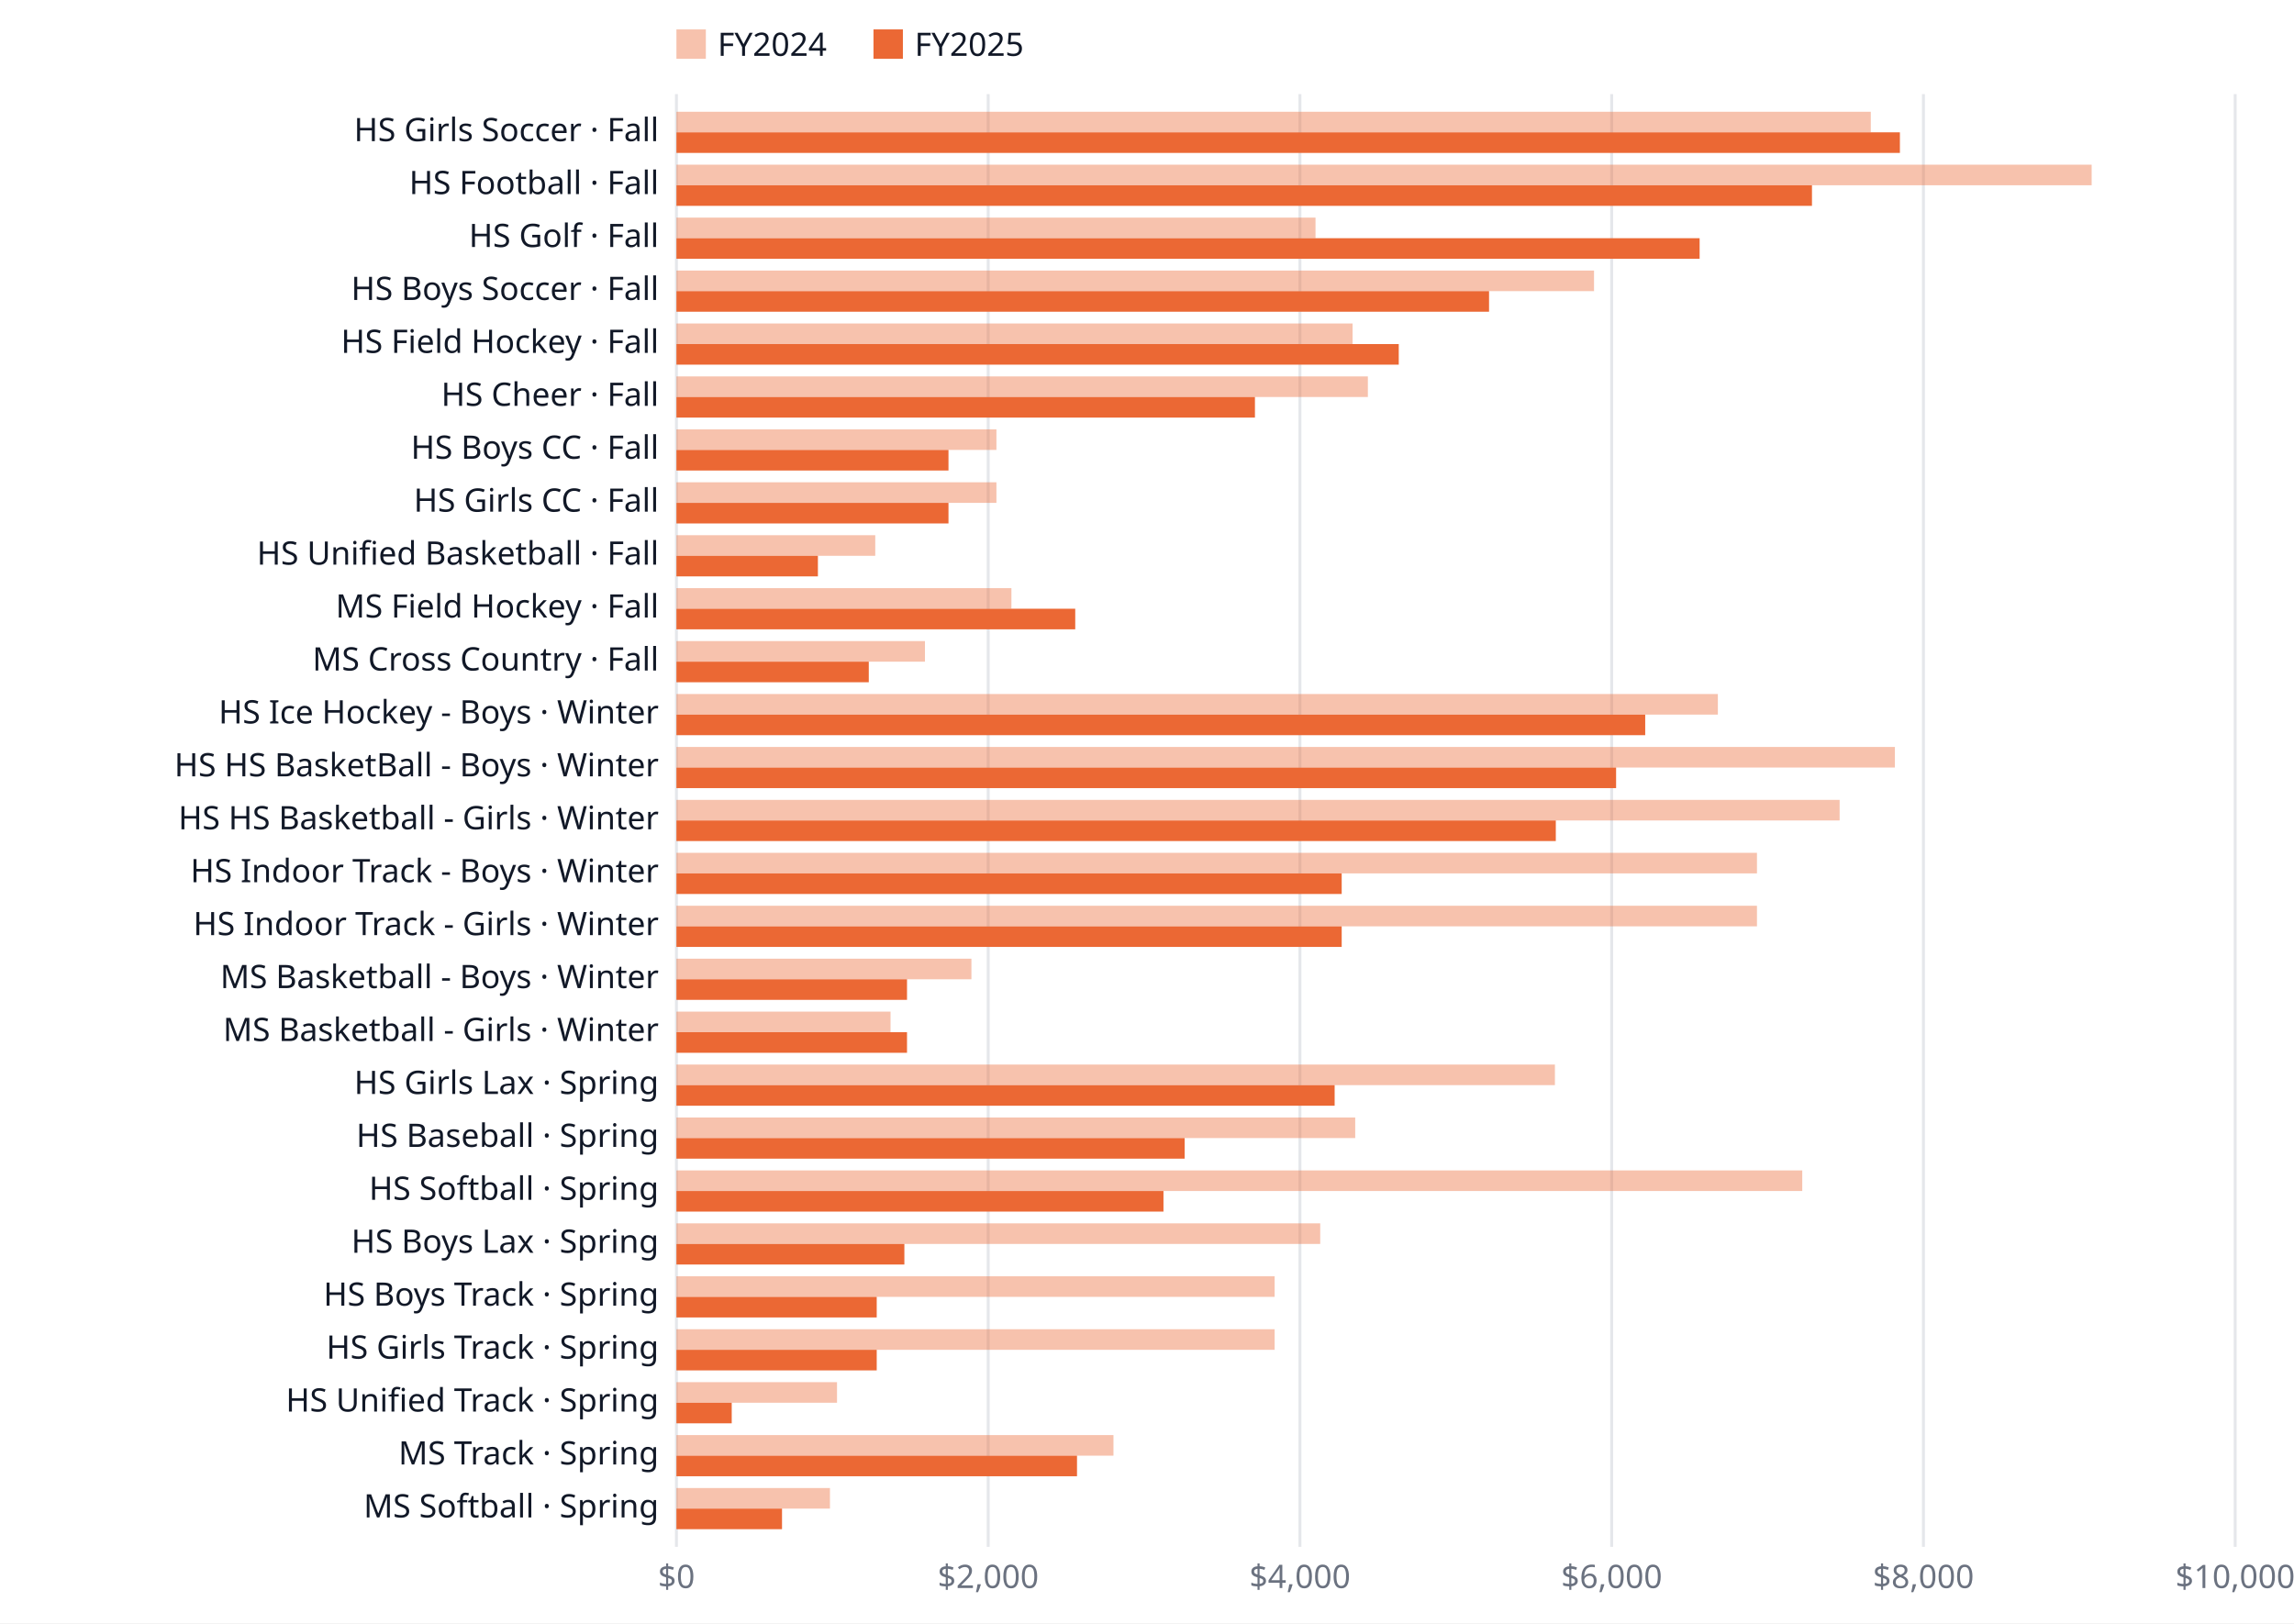
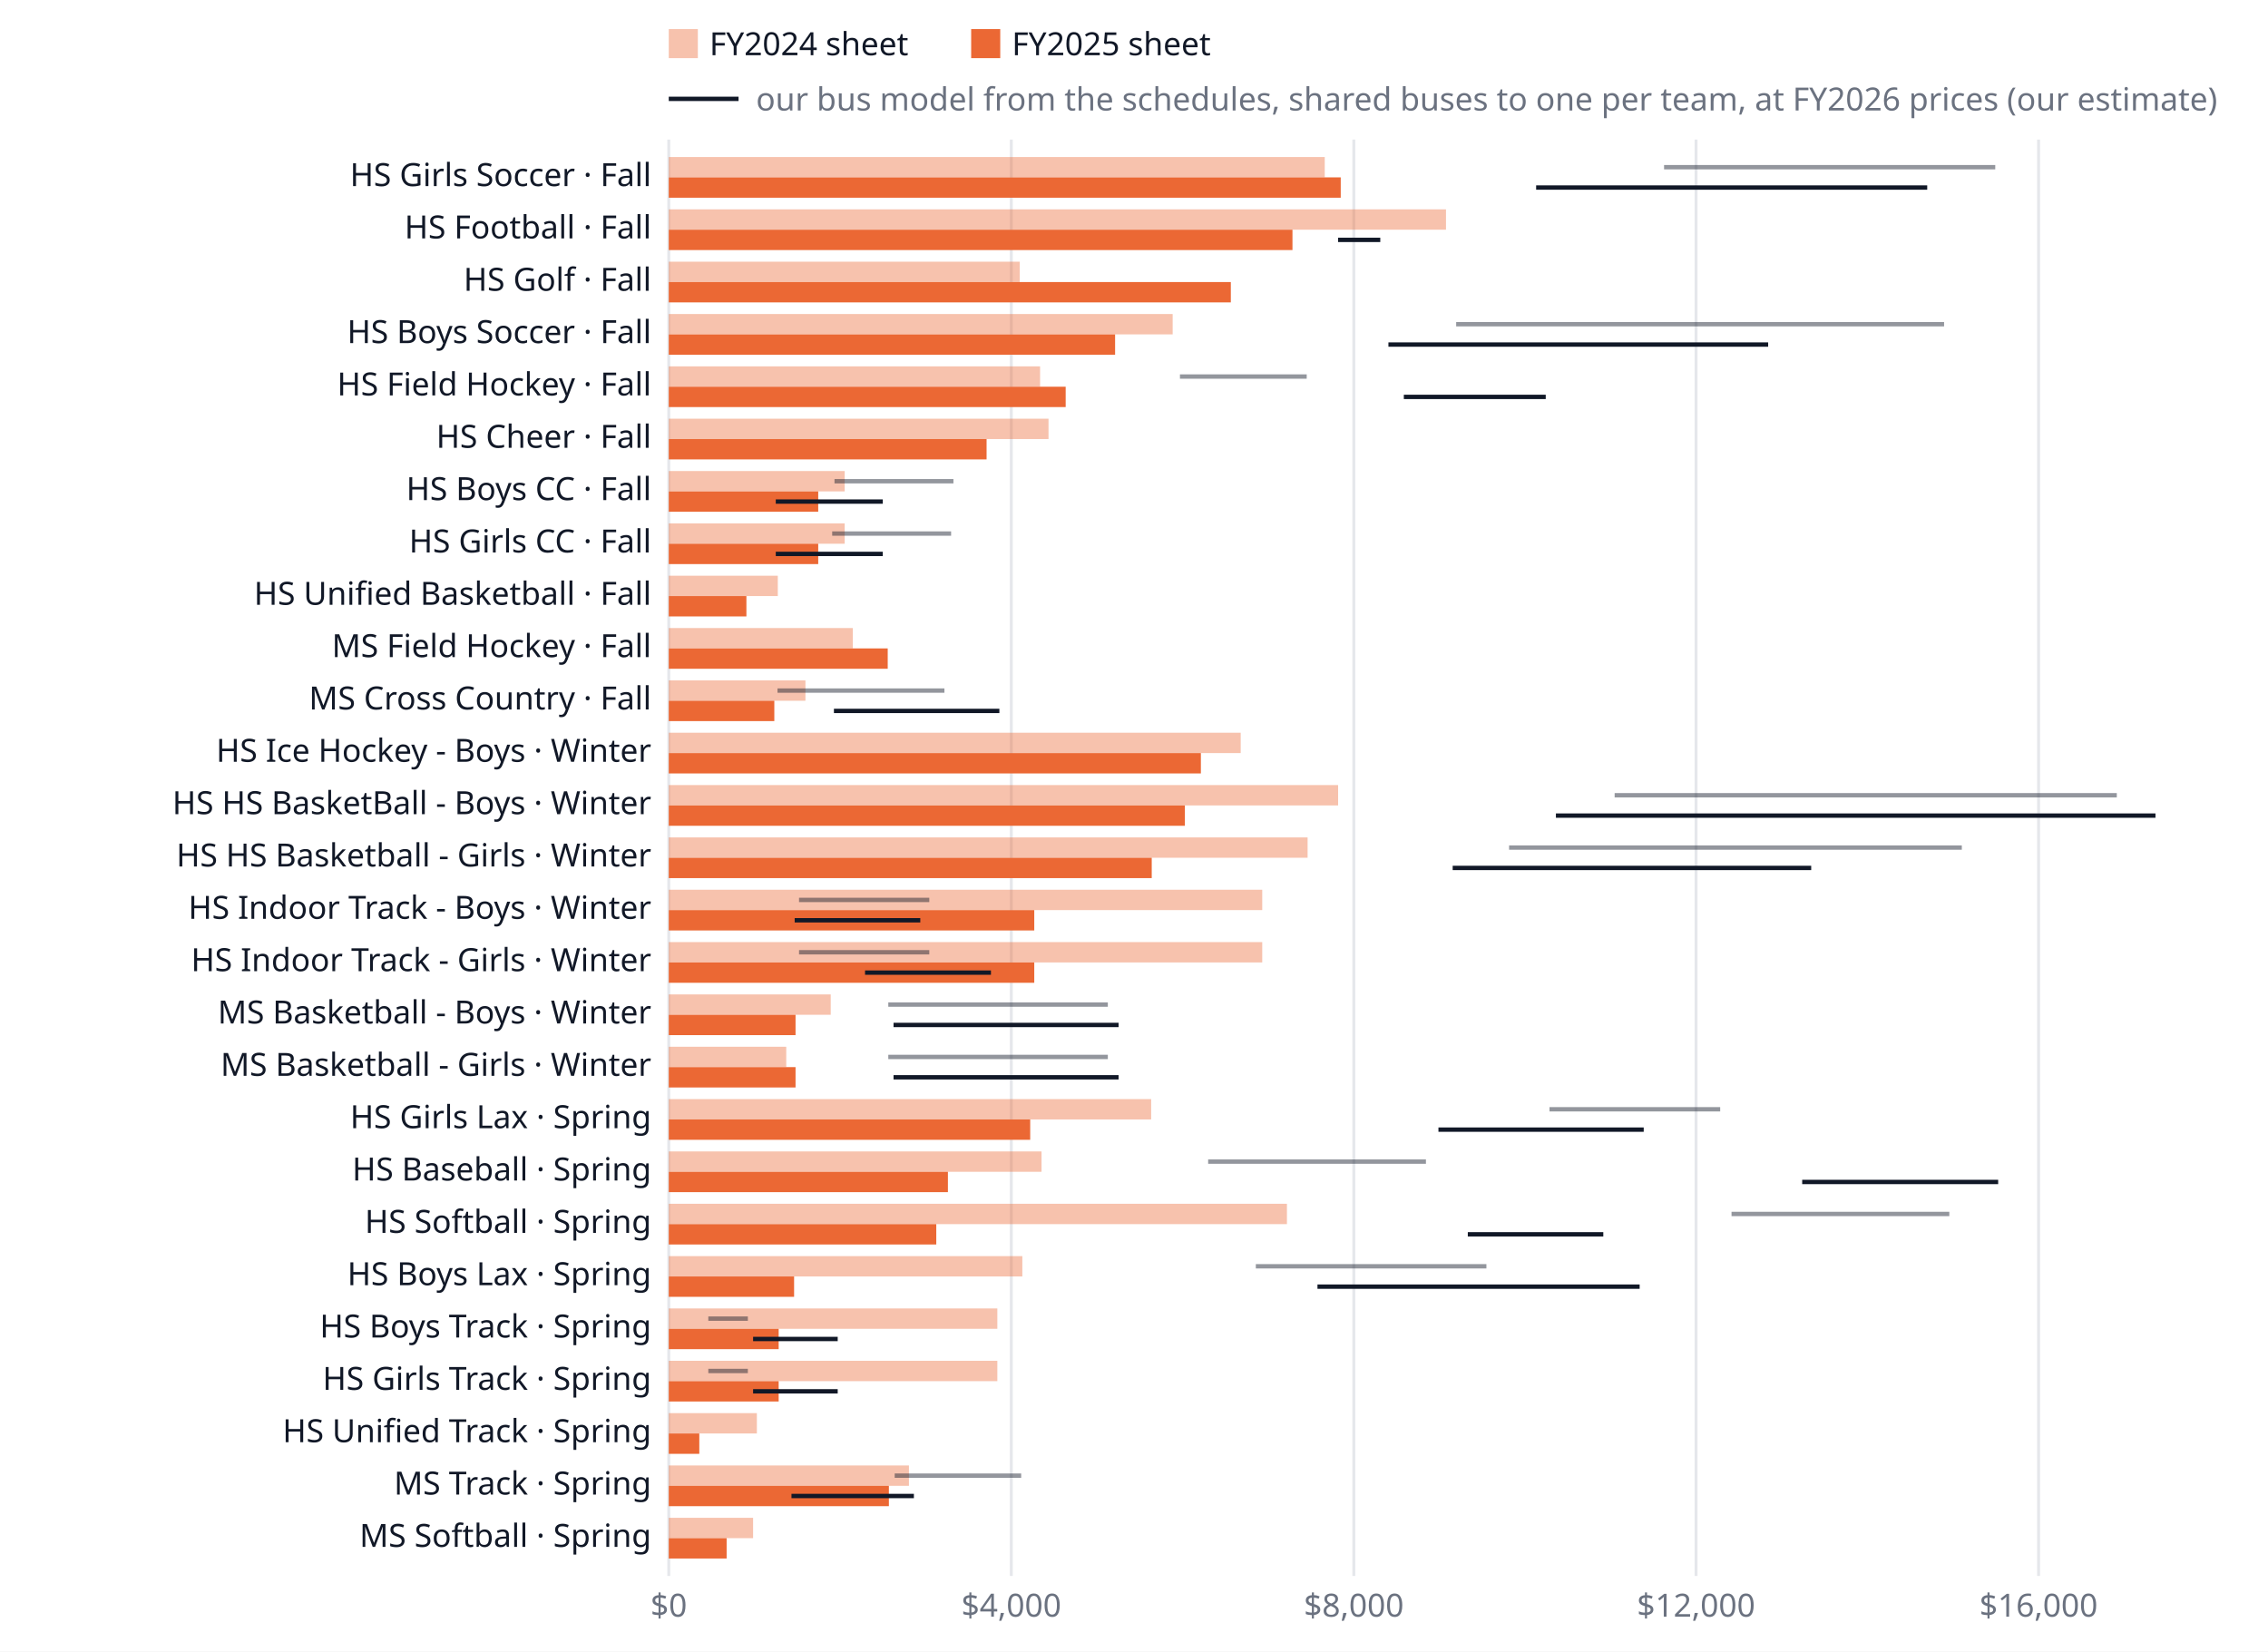
- <svg xmlns="http://www.w3.org/2000/svg" viewBox="0 0 780 552" font-family="system-ui,sans-serif" font-size="11">
+ <svg xmlns="http://www.w3.org/2000/svg" viewBox="0 0 780 568" font-family="system-ui,sans-serif" font-size="11">
  <rect width="100%" height="100%" fill="#ffffff" />
-   <line x1="230.0" x2="230.0" y1="32" y2="526" stroke="#e5e7eb" />
-   <text x="230.0" y="540" text-anchor="middle" fill="#6b7280">$0</text>
-   <line x1="336.0" x2="336.0" y1="32" y2="526" stroke="#e5e7eb" />
-   <text x="336.0" y="540" text-anchor="middle" fill="#6b7280">$2,000</text>
-   <line x1="442.0" x2="442.0" y1="32" y2="526" stroke="#e5e7eb" />
-   <text x="442.0" y="540" text-anchor="middle" fill="#6b7280">$4,000</text>
-   <line x1="548.0" x2="548.0" y1="32" y2="526" stroke="#e5e7eb" />
-   <text x="548.0" y="540" text-anchor="middle" fill="#6b7280">$6,000</text>
-   <line x1="654.0" x2="654.0" y1="32" y2="526" stroke="#e5e7eb" />
-   <text x="654.0" y="540" text-anchor="middle" fill="#6b7280">$8,000</text>
-   <line x1="760.0" x2="760.0" y1="32" y2="526" stroke="#e5e7eb" />
-   <text x="760.0" y="540" text-anchor="middle" fill="#6b7280">$10,000</text>
-   <text x="224" y="48" text-anchor="end" fill="#111827">HS Girls Soccer · Fall</text>
-   <rect x="230" y="38" width="406.1" height="7" fill="#eb6834" fill-opacity="0.4" />
-   <rect x="230" y="45" width="416.0" height="7" fill="#eb6834" />
-   <text x="224" y="66" text-anchor="end" fill="#111827">HS Football · Fall</text>
-   <rect x="230" y="56" width="481.2" height="7" fill="#eb6834" fill-opacity="0.4" />
-   <rect x="230" y="63" width="386.1" height="7" fill="#eb6834" />
-   <text x="224" y="84" text-anchor="end" fill="#111827">HS Golf · Fall</text>
-   <rect x="230" y="74" width="217.3" height="7" fill="#eb6834" fill-opacity="0.4" />
-   <rect x="230" y="81" width="347.9" height="7" fill="#eb6834" />
-   <text x="224" y="102" text-anchor="end" fill="#111827">HS Boys Soccer · Fall</text>
-   <rect x="230" y="92" width="312.0" height="7" fill="#eb6834" fill-opacity="0.4" />
-   <rect x="230" y="99" width="276.3" height="7" fill="#eb6834" />
-   <text x="224" y="120" text-anchor="end" fill="#111827">HS Field Hockey · Fall</text>
-   <rect x="230" y="110" width="229.9" height="7" fill="#eb6834" fill-opacity="0.4" />
-   <rect x="230" y="117" width="245.6" height="7" fill="#eb6834" />
-   <text x="224" y="138" text-anchor="end" fill="#111827">HS Cheer · Fall</text>
-   <rect x="230" y="128" width="235.1" height="7" fill="#eb6834" fill-opacity="0.4" />
-   <rect x="230" y="135" width="196.7" height="7" fill="#eb6834" />
-   <text x="224" y="156" text-anchor="end" fill="#111827">HS Boys CC · Fall</text>
-   <rect x="230" y="146" width="108.8" height="7" fill="#eb6834" fill-opacity="0.4" />
-   <rect x="230" y="153" width="92.5" height="7" fill="#eb6834" />
-   <text x="224" y="174" text-anchor="end" fill="#111827">HS Girls CC · Fall</text>
-   <rect x="230" y="164" width="108.8" height="7" fill="#eb6834" fill-opacity="0.4" />
-   <rect x="230" y="171" width="92.5" height="7" fill="#eb6834" />
-   <text x="224" y="192" text-anchor="end" fill="#111827">HS Unified Basketball · Fall</text>
-   <rect x="230" y="182" width="67.6" height="7" fill="#eb6834" fill-opacity="0.4" />
-   <rect x="230" y="189" width="48.1" height="7" fill="#eb6834" />
-   <text x="224" y="210" text-anchor="end" fill="#111827">MS Field Hockey · Fall</text>
-   <rect x="230" y="200" width="113.9" height="7" fill="#eb6834" fill-opacity="0.4" />
-   <rect x="230" y="207" width="135.6" height="7" fill="#eb6834" />
-   <text x="224" y="228" text-anchor="end" fill="#111827">MS Cross Country · Fall</text>
-   <rect x="230" y="218" width="84.5" height="7" fill="#eb6834" fill-opacity="0.4" />
-   <rect x="230" y="225" width="65.4" height="7" fill="#eb6834" />
-   <text x="224" y="246" text-anchor="end" fill="#111827">HS Ice Hockey - Boys · Winter</text>
-   <rect x="230" y="236" width="354.1" height="7" fill="#eb6834" fill-opacity="0.4" />
-   <rect x="230" y="243" width="329.4" height="7" fill="#eb6834" />
-   <text x="224" y="264" text-anchor="end" fill="#111827">HS HS BasketBall - Boys · Winter</text>
-   <rect x="230" y="254" width="414.3" height="7" fill="#eb6834" fill-opacity="0.4" />
-   <rect x="230" y="261" width="319.5" height="7" fill="#eb6834" />
-   <text x="224" y="282" text-anchor="end" fill="#111827">HS HS Basketball - Girls · Winter</text>
-   <rect x="230" y="272" width="395.5" height="7" fill="#eb6834" fill-opacity="0.4" />
-   <rect x="230" y="279" width="299.0" height="7" fill="#eb6834" />
-   <text x="224" y="300" text-anchor="end" fill="#111827">HS Indoor Track - Boys · Winter</text>
-   <rect x="230" y="290" width="367.4" height="7" fill="#eb6834" fill-opacity="0.4" />
-   <rect x="230" y="297" width="226.2" height="7" fill="#eb6834" />
-   <text x="224" y="318" text-anchor="end" fill="#111827">HS Indoor Track - Girls · Winter</text>
-   <rect x="230" y="308" width="367.4" height="7" fill="#eb6834" fill-opacity="0.4" />
-   <rect x="230" y="315" width="226.2" height="7" fill="#eb6834" />
-   <text x="224" y="336" text-anchor="end" fill="#111827">MS Basketball - Boys · Winter</text>
-   <rect x="230" y="326" width="100.3" height="7" fill="#eb6834" fill-opacity="0.4" />
-   <rect x="230" y="333" width="78.4" height="7" fill="#eb6834" />
-   <text x="224" y="354" text-anchor="end" fill="#111827">MS Basketball - Girls · Winter</text>
-   <rect x="230" y="344" width="72.8" height="7" fill="#eb6834" fill-opacity="0.4" />
-   <rect x="230" y="351" width="78.4" height="7" fill="#eb6834" />
-   <text x="224" y="372" text-anchor="end" fill="#111827">HS Girls Lax · Spring</text>
-   <rect x="230" y="362" width="298.7" height="7" fill="#eb6834" fill-opacity="0.4" />
-   <rect x="230" y="369" width="223.8" height="7" fill="#eb6834" />
-   <text x="224" y="390" text-anchor="end" fill="#111827">HS Baseball · Spring</text>
-   <rect x="230" y="380" width="230.8" height="7" fill="#eb6834" fill-opacity="0.4" />
-   <rect x="230" y="387" width="172.8" height="7" fill="#eb6834" />
-   <text x="224" y="408" text-anchor="end" fill="#111827">HS Softball · Spring</text>
-   <rect x="230" y="398" width="382.8" height="7" fill="#eb6834" fill-opacity="0.4" />
-   <rect x="230" y="405" width="165.6" height="7" fill="#eb6834" />
-   <text x="224" y="426" text-anchor="end" fill="#111827">HS Boys Lax · Spring</text>
-   <rect x="230" y="416" width="218.9" height="7" fill="#eb6834" fill-opacity="0.4" />
-   <rect x="230" y="423" width="77.5" height="7" fill="#eb6834" />
-   <text x="224" y="444" text-anchor="end" fill="#111827">HS Boys Track · Spring</text>
-   <rect x="230" y="434" width="203.4" height="7" fill="#eb6834" fill-opacity="0.4" />
-   <rect x="230" y="441" width="68.1" height="7" fill="#eb6834" />
-   <text x="224" y="462" text-anchor="end" fill="#111827">HS Girls Track · Spring</text>
-   <rect x="230" y="452" width="203.4" height="7" fill="#eb6834" fill-opacity="0.4" />
-   <rect x="230" y="459" width="68.1" height="7" fill="#eb6834" />
-   <text x="224" y="480" text-anchor="end" fill="#111827">HS Unified Track · Spring</text>
-   <rect x="230" y="470" width="54.6" height="7" fill="#eb6834" fill-opacity="0.4" />
-   <rect x="230" y="477" width="18.8" height="7" fill="#eb6834" />
-   <text x="224" y="498" text-anchor="end" fill="#111827">MS Track · Spring</text>
-   <rect x="230" y="488" width="148.6" height="7" fill="#eb6834" fill-opacity="0.4" />
-   <rect x="230" y="495" width="136.2" height="7" fill="#eb6834" />
-   <text x="224" y="516" text-anchor="end" fill="#111827">MS Softball · Spring</text>
-   <rect x="230" y="506" width="52.2" height="7" fill="#eb6834" fill-opacity="0.4" />
-   <rect x="230" y="513" width="35.9" height="7" fill="#eb6834" />
+   <line x1="230.0" x2="230.0" y1="48" y2="542" stroke="#e5e7eb" />
+   <text x="230.0" y="556" text-anchor="middle" fill="#6b7280">$0</text>
+   <line x1="347.8" x2="347.8" y1="48" y2="542" stroke="#e5e7eb" />
+   <text x="347.8" y="556" text-anchor="middle" fill="#6b7280">$4,000</text>
+   <line x1="465.6" x2="465.6" y1="48" y2="542" stroke="#e5e7eb" />
+   <text x="465.6" y="556" text-anchor="middle" fill="#6b7280">$8,000</text>
+   <line x1="583.3" x2="583.3" y1="48" y2="542" stroke="#e5e7eb" />
+   <text x="583.3" y="556" text-anchor="middle" fill="#6b7280">$12,000</text>
+   <line x1="701.1" x2="701.1" y1="48" y2="542" stroke="#e5e7eb" />
+   <text x="701.1" y="556" text-anchor="middle" fill="#6b7280">$16,000</text>
+   <text x="224" y="64" text-anchor="end" fill="#111827">HS Girls Soccer · Fall</text>
+   <rect x="230" y="54" width="225.6" height="7" fill="#eb6834" fill-opacity="0.4" />
+   <line x1="572.3" x2="686.2" y1="57.5" y2="57.5" stroke="#111827" stroke-width="1.5" stroke-opacity="0.45" />
+   <rect x="230" y="61" width="231.1" height="7" fill="#eb6834" fill-opacity="1" />
+   <line x1="528.3" x2="662.8" y1="64.5" y2="64.5" stroke="#111827" stroke-width="1.5" stroke-opacity="1" />
+   <text x="224" y="82" text-anchor="end" fill="#111827">HS Football · Fall</text>
+   <rect x="230" y="72" width="267.3" height="7" fill="#eb6834" fill-opacity="0.4" />
+   <line x1="619.8" x2="619.8" y1="75.5" y2="75.5" stroke="#111827" stroke-width="1.5" stroke-opacity="0.45" />
+   <rect x="230" y="79" width="214.5" height="7" fill="#eb6834" fill-opacity="1" />
+   <line x1="460.2" x2="474.7" y1="82.5" y2="82.5" stroke="#111827" stroke-width="1.5" stroke-opacity="1" />
+   <text x="224" y="100" text-anchor="end" fill="#111827">HS Golf · Fall</text>
+   <rect x="230" y="90" width="120.7" height="7" fill="#eb6834" fill-opacity="0.4" />
+   <line x1="418.5" x2="418.5" y1="93.5" y2="93.5" stroke="#111827" stroke-width="1.5" stroke-opacity="0.45" />
+   <rect x="230" y="97" width="193.3" height="7" fill="#eb6834" fill-opacity="1" />
+   <line x1="447.4" x2="447.4" y1="100.5" y2="100.5" stroke="#111827" stroke-width="1.5" stroke-opacity="1" />
+   <text x="224" y="118" text-anchor="end" fill="#111827">HS Boys Soccer · Fall</text>
+   <rect x="230" y="108" width="173.3" height="7" fill="#eb6834" fill-opacity="0.4" />
+   <line x1="500.8" x2="668.6" y1="111.5" y2="111.5" stroke="#111827" stroke-width="1.5" stroke-opacity="0.45" />
+   <rect x="230" y="115" width="153.5" height="7" fill="#eb6834" fill-opacity="1" />
+   <line x1="477.5" x2="608.1" y1="118.5" y2="118.5" stroke="#111827" stroke-width="1.5" stroke-opacity="1" />
+   <text x="224" y="136" text-anchor="end" fill="#111827">HS Field Hockey · Fall</text>
+   <rect x="230" y="126" width="127.7" height="7" fill="#eb6834" fill-opacity="0.4" />
+   <line x1="405.8" x2="449.4" y1="129.5" y2="129.5" stroke="#111827" stroke-width="1.5" stroke-opacity="0.45" />
+   <rect x="230" y="133" width="136.5" height="7" fill="#eb6834" fill-opacity="1" />
+   <line x1="482.8" x2="531.6" y1="136.5" y2="136.5" stroke="#111827" stroke-width="1.5" stroke-opacity="1" />
+   <text x="224" y="154" text-anchor="end" fill="#111827">HS Cheer · Fall</text>
+   <rect x="230" y="144" width="130.6" height="7" fill="#eb6834" fill-opacity="0.4" />
+   <rect x="230" y="151" width="109.3" height="7" fill="#eb6834" fill-opacity="1" />
+   <text x="224" y="172" text-anchor="end" fill="#111827">HS Boys CC · Fall</text>
+   <rect x="230" y="162" width="60.5" height="7" fill="#eb6834" fill-opacity="0.4" />
+   <line x1="287.0" x2="327.9" y1="165.5" y2="165.5" stroke="#111827" stroke-width="1.5" stroke-opacity="0.45" />
+   <rect x="230" y="169" width="51.4" height="7" fill="#eb6834" fill-opacity="1" />
+   <line x1="266.8" x2="303.6" y1="172.5" y2="172.5" stroke="#111827" stroke-width="1.5" stroke-opacity="1" />
+   <text x="224" y="190" text-anchor="end" fill="#111827">HS Girls CC · Fall</text>
+   <rect x="230" y="180" width="60.5" height="7" fill="#eb6834" fill-opacity="0.4" />
+   <line x1="286.2" x2="327.1" y1="183.5" y2="183.5" stroke="#111827" stroke-width="1.5" stroke-opacity="0.45" />
+   <rect x="230" y="187" width="51.4" height="7" fill="#eb6834" fill-opacity="1" />
+   <line x1="266.8" x2="303.6" y1="190.5" y2="190.5" stroke="#111827" stroke-width="1.5" stroke-opacity="1" />
+   <text x="224" y="208" text-anchor="end" fill="#111827">HS Unified Basketball · Fall</text>
+   <rect x="230" y="198" width="37.5" height="7" fill="#eb6834" fill-opacity="0.4" />
+   <line x1="294.8" x2="294.8" y1="201.5" y2="201.5" stroke="#111827" stroke-width="1.5" stroke-opacity="0.45" />
+   <rect x="230" y="205" width="26.7" height="7" fill="#eb6834" fill-opacity="1" />
+   <line x1="268.5" x2="268.5" y1="208.5" y2="208.5" stroke="#111827" stroke-width="1.5" stroke-opacity="1" />
+   <text x="224" y="226" text-anchor="end" fill="#111827">MS Field Hockey · Fall</text>
+   <rect x="230" y="216" width="63.3" height="7" fill="#eb6834" fill-opacity="0.4" />
+   <line x1="334.2" x2="334.2" y1="219.5" y2="219.5" stroke="#111827" stroke-width="1.5" stroke-opacity="0.45" />
+   <rect x="230" y="223" width="75.3" height="7" fill="#eb6834" fill-opacity="1" />
+   <line x1="355.1" x2="355.1" y1="226.5" y2="226.5" stroke="#111827" stroke-width="1.5" stroke-opacity="1" />
+   <text x="224" y="244" text-anchor="end" fill="#111827">MS Cross Country · Fall</text>
+   <rect x="230" y="234" width="47.0" height="7" fill="#eb6834" fill-opacity="0.4" />
+   <line x1="267.4" x2="324.8" y1="237.5" y2="237.5" stroke="#111827" stroke-width="1.5" stroke-opacity="0.45" />
+   <rect x="230" y="241" width="36.3" height="7" fill="#eb6834" fill-opacity="1" />
+   <line x1="286.8" x2="343.7" y1="244.5" y2="244.5" stroke="#111827" stroke-width="1.5" stroke-opacity="1" />
+   <text x="224" y="262" text-anchor="end" fill="#111827">HS Ice Hockey - Boys · Winter</text>
+   <rect x="230" y="252" width="196.7" height="7" fill="#eb6834" fill-opacity="0.4" />
+   <line x1="530.4" x2="530.4" y1="255.5" y2="255.5" stroke="#111827" stroke-width="1.5" stroke-opacity="0.45" />
+   <rect x="230" y="259" width="183.0" height="7" fill="#eb6834" fill-opacity="1" />
+   <line x1="539.7" x2="539.7" y1="262.5" y2="262.5" stroke="#111827" stroke-width="1.5" stroke-opacity="1" />
+   <text x="224" y="280" text-anchor="end" fill="#111827">HS HS BasketBall - Boys · Winter</text>
+   <rect x="230" y="270" width="230.2" height="7" fill="#eb6834" fill-opacity="0.4" />
+   <line x1="555.3" x2="728.0" y1="273.5" y2="273.5" stroke="#111827" stroke-width="1.5" stroke-opacity="0.45" />
+   <rect x="230" y="277" width="177.5" height="7" fill="#eb6834" fill-opacity="1" />
+   <line x1="535.1" x2="741.3" y1="280.5" y2="280.5" stroke="#111827" stroke-width="1.5" stroke-opacity="1" />
+   <text x="224" y="298" text-anchor="end" fill="#111827">HS HS Basketball - Girls · Winter</text>
+   <rect x="230" y="288" width="219.7" height="7" fill="#eb6834" fill-opacity="0.4" />
+   <line x1="519.0" x2="674.7" y1="291.5" y2="291.5" stroke="#111827" stroke-width="1.5" stroke-opacity="0.45" />
+   <rect x="230" y="295" width="166.1" height="7" fill="#eb6834" fill-opacity="1" />
+   <line x1="499.6" x2="622.9" y1="298.5" y2="298.5" stroke="#111827" stroke-width="1.5" stroke-opacity="1" />
+   <text x="224" y="316" text-anchor="end" fill="#111827">HS Indoor Track - Boys · Winter</text>
+   <rect x="230" y="306" width="204.1" height="7" fill="#eb6834" fill-opacity="0.4" />
+   <line x1="274.8" x2="319.6" y1="309.5" y2="309.5" stroke="#111827" stroke-width="1.5" stroke-opacity="0.45" />
+   <rect x="230" y="313" width="125.7" height="7" fill="#eb6834" fill-opacity="1" />
+   <line x1="273.3" x2="316.5" y1="316.5" y2="316.5" stroke="#111827" stroke-width="1.5" stroke-opacity="1" />
+   <text x="224" y="334" text-anchor="end" fill="#111827">HS Indoor Track - Girls · Winter</text>
+   <rect x="230" y="324" width="204.1" height="7" fill="#eb6834" fill-opacity="0.4" />
+   <line x1="274.8" x2="319.6" y1="327.5" y2="327.5" stroke="#111827" stroke-width="1.5" stroke-opacity="0.45" />
+   <rect x="230" y="331" width="125.7" height="7" fill="#eb6834" fill-opacity="1" />
+   <line x1="297.5" x2="340.8" y1="334.5" y2="334.5" stroke="#111827" stroke-width="1.5" stroke-opacity="1" />
+   <text x="224" y="352" text-anchor="end" fill="#111827">MS Basketball - Boys · Winter</text>
+   <rect x="230" y="342" width="55.7" height="7" fill="#eb6834" fill-opacity="0.4" />
+   <line x1="305.5" x2="381.0" y1="345.5" y2="345.5" stroke="#111827" stroke-width="1.5" stroke-opacity="0.45" />
+   <rect x="230" y="349" width="43.6" height="7" fill="#eb6834" fill-opacity="1" />
+   <line x1="307.3" x2="384.7" y1="352.5" y2="352.5" stroke="#111827" stroke-width="1.5" stroke-opacity="1" />
+   <text x="224" y="370" text-anchor="end" fill="#111827">MS Basketball - Girls · Winter</text>
+   <rect x="230" y="360" width="40.4" height="7" fill="#eb6834" fill-opacity="0.4" />
+   <line x1="305.5" x2="381.0" y1="363.5" y2="363.5" stroke="#111827" stroke-width="1.5" stroke-opacity="0.45" />
+   <rect x="230" y="367" width="43.6" height="7" fill="#eb6834" fill-opacity="1" />
+   <line x1="307.3" x2="384.7" y1="370.5" y2="370.5" stroke="#111827" stroke-width="1.5" stroke-opacity="1" />
+   <text x="224" y="388" text-anchor="end" fill="#111827">HS Girls Lax · Spring</text>
+   <rect x="230" y="378" width="165.9" height="7" fill="#eb6834" fill-opacity="0.4" />
+   <line x1="532.9" x2="591.6" y1="381.5" y2="381.5" stroke="#111827" stroke-width="1.5" stroke-opacity="0.45" />
+   <rect x="230" y="385" width="124.3" height="7" fill="#eb6834" fill-opacity="1" />
+   <line x1="494.7" x2="565.3" y1="388.5" y2="388.5" stroke="#111827" stroke-width="1.5" stroke-opacity="1" />
+   <text x="224" y="406" text-anchor="end" fill="#111827">HS Baseball · Spring</text>
+   <rect x="230" y="396" width="128.2" height="7" fill="#eb6834" fill-opacity="0.4" />
+   <line x1="415.5" x2="490.4" y1="399.5" y2="399.5" stroke="#111827" stroke-width="1.5" stroke-opacity="0.45" />
+   <rect x="230" y="403" width="96.0" height="7" fill="#eb6834" fill-opacity="1" />
+   <line x1="619.8" x2="687.2" y1="406.5" y2="406.5" stroke="#111827" stroke-width="1.5" stroke-opacity="1" />
+   <text x="224" y="424" text-anchor="end" fill="#111827">HS Softball · Spring</text>
+   <rect x="230" y="414" width="212.6" height="7" fill="#eb6834" fill-opacity="0.4" />
+   <line x1="595.5" x2="670.4" y1="417.5" y2="417.5" stroke="#111827" stroke-width="1.5" stroke-opacity="0.45" />
+   <rect x="230" y="421" width="92.0" height="7" fill="#eb6834" fill-opacity="1" />
+   <line x1="504.8" x2="551.4" y1="424.5" y2="424.5" stroke="#111827" stroke-width="1.5" stroke-opacity="1" />
+   <text x="224" y="442" text-anchor="end" fill="#111827">HS Boys Lax · Spring</text>
+   <rect x="230" y="432" width="121.6" height="7" fill="#eb6834" fill-opacity="0.4" />
+   <line x1="431.9" x2="511.2" y1="435.5" y2="435.5" stroke="#111827" stroke-width="1.5" stroke-opacity="0.45" />
+   <rect x="230" y="439" width="43.1" height="7" fill="#eb6834" fill-opacity="1" />
+   <line x1="453.1" x2="563.9" y1="442.5" y2="442.5" stroke="#111827" stroke-width="1.5" stroke-opacity="1" />
+   <text x="224" y="460" text-anchor="end" fill="#111827">HS Boys Track · Spring</text>
+   <rect x="230" y="450" width="113.0" height="7" fill="#eb6834" fill-opacity="0.4" />
+   <line x1="243.6" x2="257.2" y1="453.5" y2="453.5" stroke="#111827" stroke-width="1.5" stroke-opacity="0.45" />
+   <rect x="230" y="457" width="37.8" height="7" fill="#eb6834" fill-opacity="1" />
+   <line x1="259.0" x2="288.1" y1="460.5" y2="460.5" stroke="#111827" stroke-width="1.5" stroke-opacity="1" />
+   <text x="224" y="478" text-anchor="end" fill="#111827">HS Girls Track · Spring</text>
+   <rect x="230" y="468" width="113.0" height="7" fill="#eb6834" fill-opacity="0.4" />
+   <line x1="243.6" x2="257.2" y1="471.5" y2="471.5" stroke="#111827" stroke-width="1.5" stroke-opacity="0.45" />
+   <rect x="230" y="475" width="37.8" height="7" fill="#eb6834" fill-opacity="1" />
+   <line x1="259.0" x2="288.1" y1="478.5" y2="478.5" stroke="#111827" stroke-width="1.5" stroke-opacity="1" />
+   <text x="224" y="496" text-anchor="end" fill="#111827">HS Unified Track · Spring</text>
+   <rect x="230" y="486" width="30.3" height="7" fill="#eb6834" fill-opacity="0.4" />
+   <line x1="309.7" x2="309.7" y1="489.5" y2="489.5" stroke="#111827" stroke-width="1.5" stroke-opacity="0.45" />
+   <rect x="230" y="493" width="10.5" height="7" fill="#eb6834" fill-opacity="1" />
+   <line x1="305.6" x2="305.6" y1="496.5" y2="496.5" stroke="#111827" stroke-width="1.5" stroke-opacity="1" />
+   <text x="224" y="514" text-anchor="end" fill="#111827">MS Track · Spring</text>
+   <rect x="230" y="504" width="82.6" height="7" fill="#eb6834" fill-opacity="0.4" />
+   <line x1="307.7" x2="351.2" y1="507.5" y2="507.5" stroke="#111827" stroke-width="1.5" stroke-opacity="0.45" />
+   <rect x="230" y="511" width="75.7" height="7" fill="#eb6834" fill-opacity="1" />
+   <line x1="272.2" x2="314.3" y1="514.5" y2="514.5" stroke="#111827" stroke-width="1.5" stroke-opacity="1" />
+   <text x="224" y="532" text-anchor="end" fill="#111827">MS Softball · Spring</text>
+   <rect x="230" y="522" width="29.0" height="7" fill="#eb6834" fill-opacity="0.4" />
+   <line x1="342.9" x2="342.9" y1="525.5" y2="525.5" stroke="#111827" stroke-width="1.5" stroke-opacity="0.45" />
+   <rect x="230" y="529" width="19.9" height="7" fill="#eb6834" fill-opacity="1" />
+   <line x1="355.1" x2="355.1" y1="532.5" y2="532.5" stroke="#111827" stroke-width="1.5" stroke-opacity="1" />
  <rect x="230" y="10" width="10" height="10" fill="#eb6834" fill-opacity="0.4" />
-   <text x="244" y="19" fill="#111827">FY2024</text>
-   <rect x="297" y="10" width="10" height="10" fill="#eb6834" />
-   <text x="311" y="19" fill="#111827">FY2025</text>
+   <text x="244" y="19" fill="#111827">FY2024 sheet</text>
+   <rect x="334" y="10" width="10" height="10" fill="#eb6834" />
+   <text x="348" y="19" fill="#111827">FY2025 sheet</text>
+   <line x1="230" x2="254" y1="34" y2="34" stroke="#111827" stroke-width="1.5" />
+   <text x="260" y="38" fill="#6b7280">our bus model from the schedules, shared buses to one per team, at FY2026 prices (our estimate)</text>
</svg>
